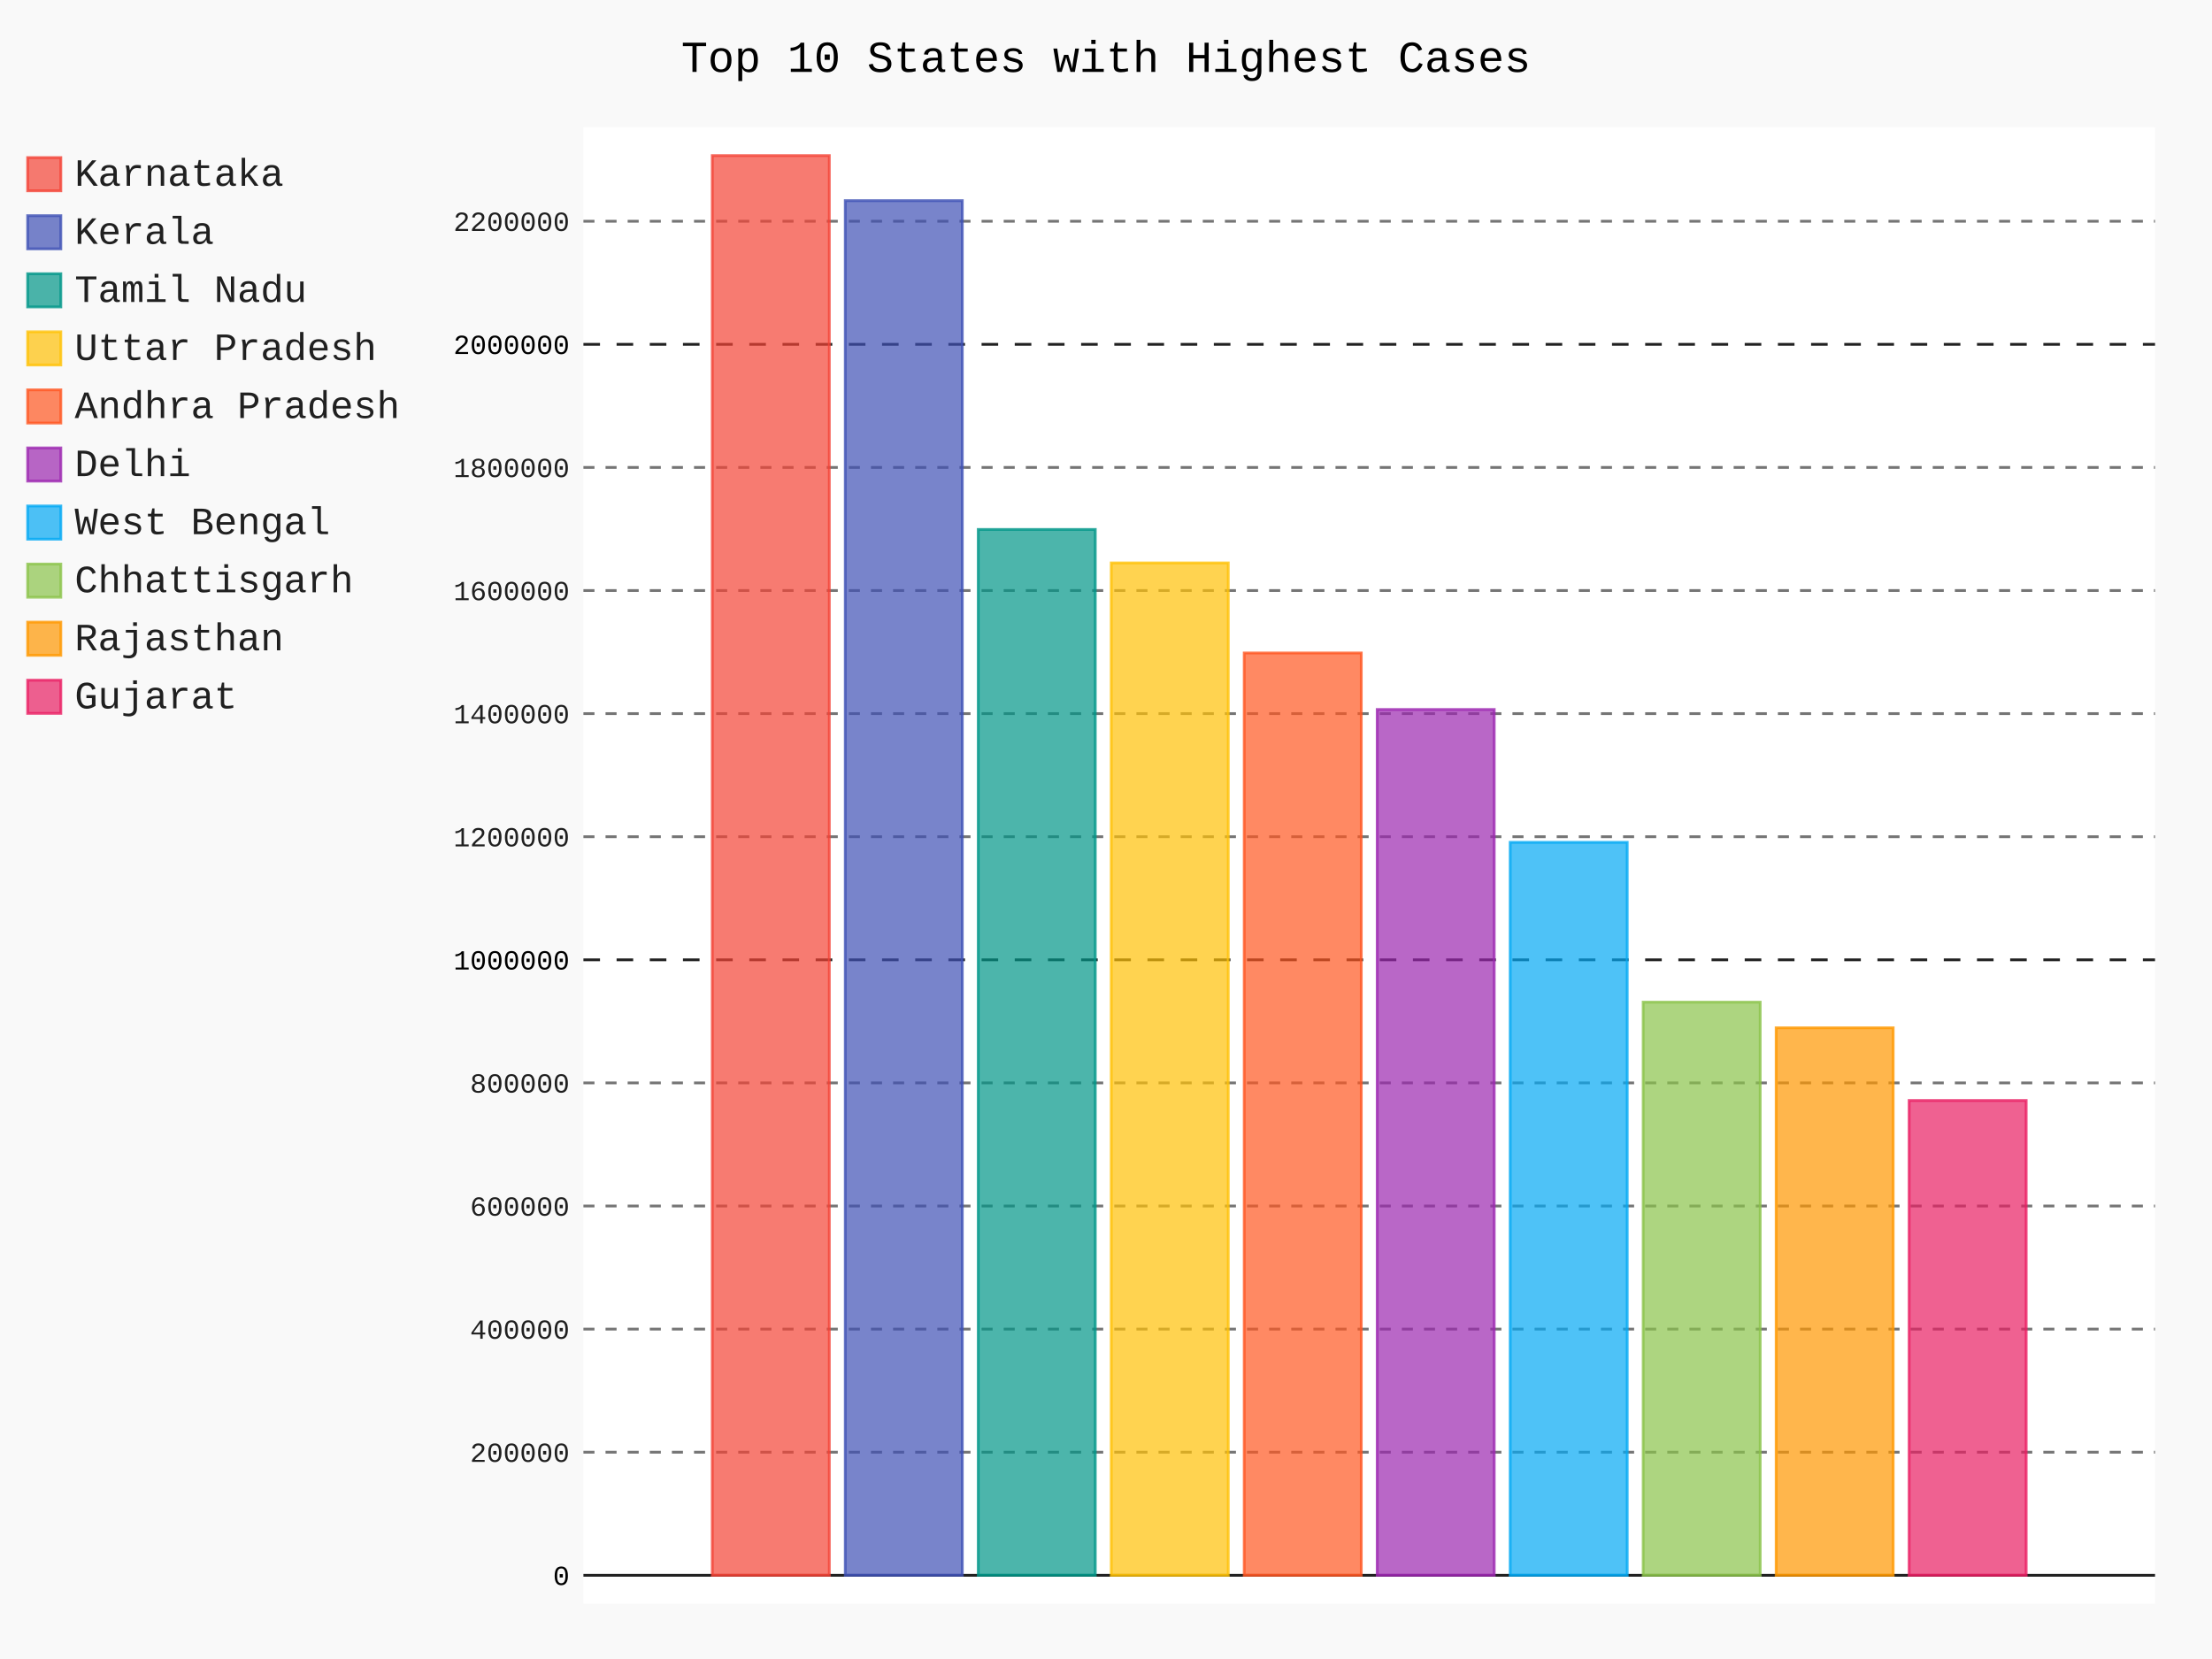
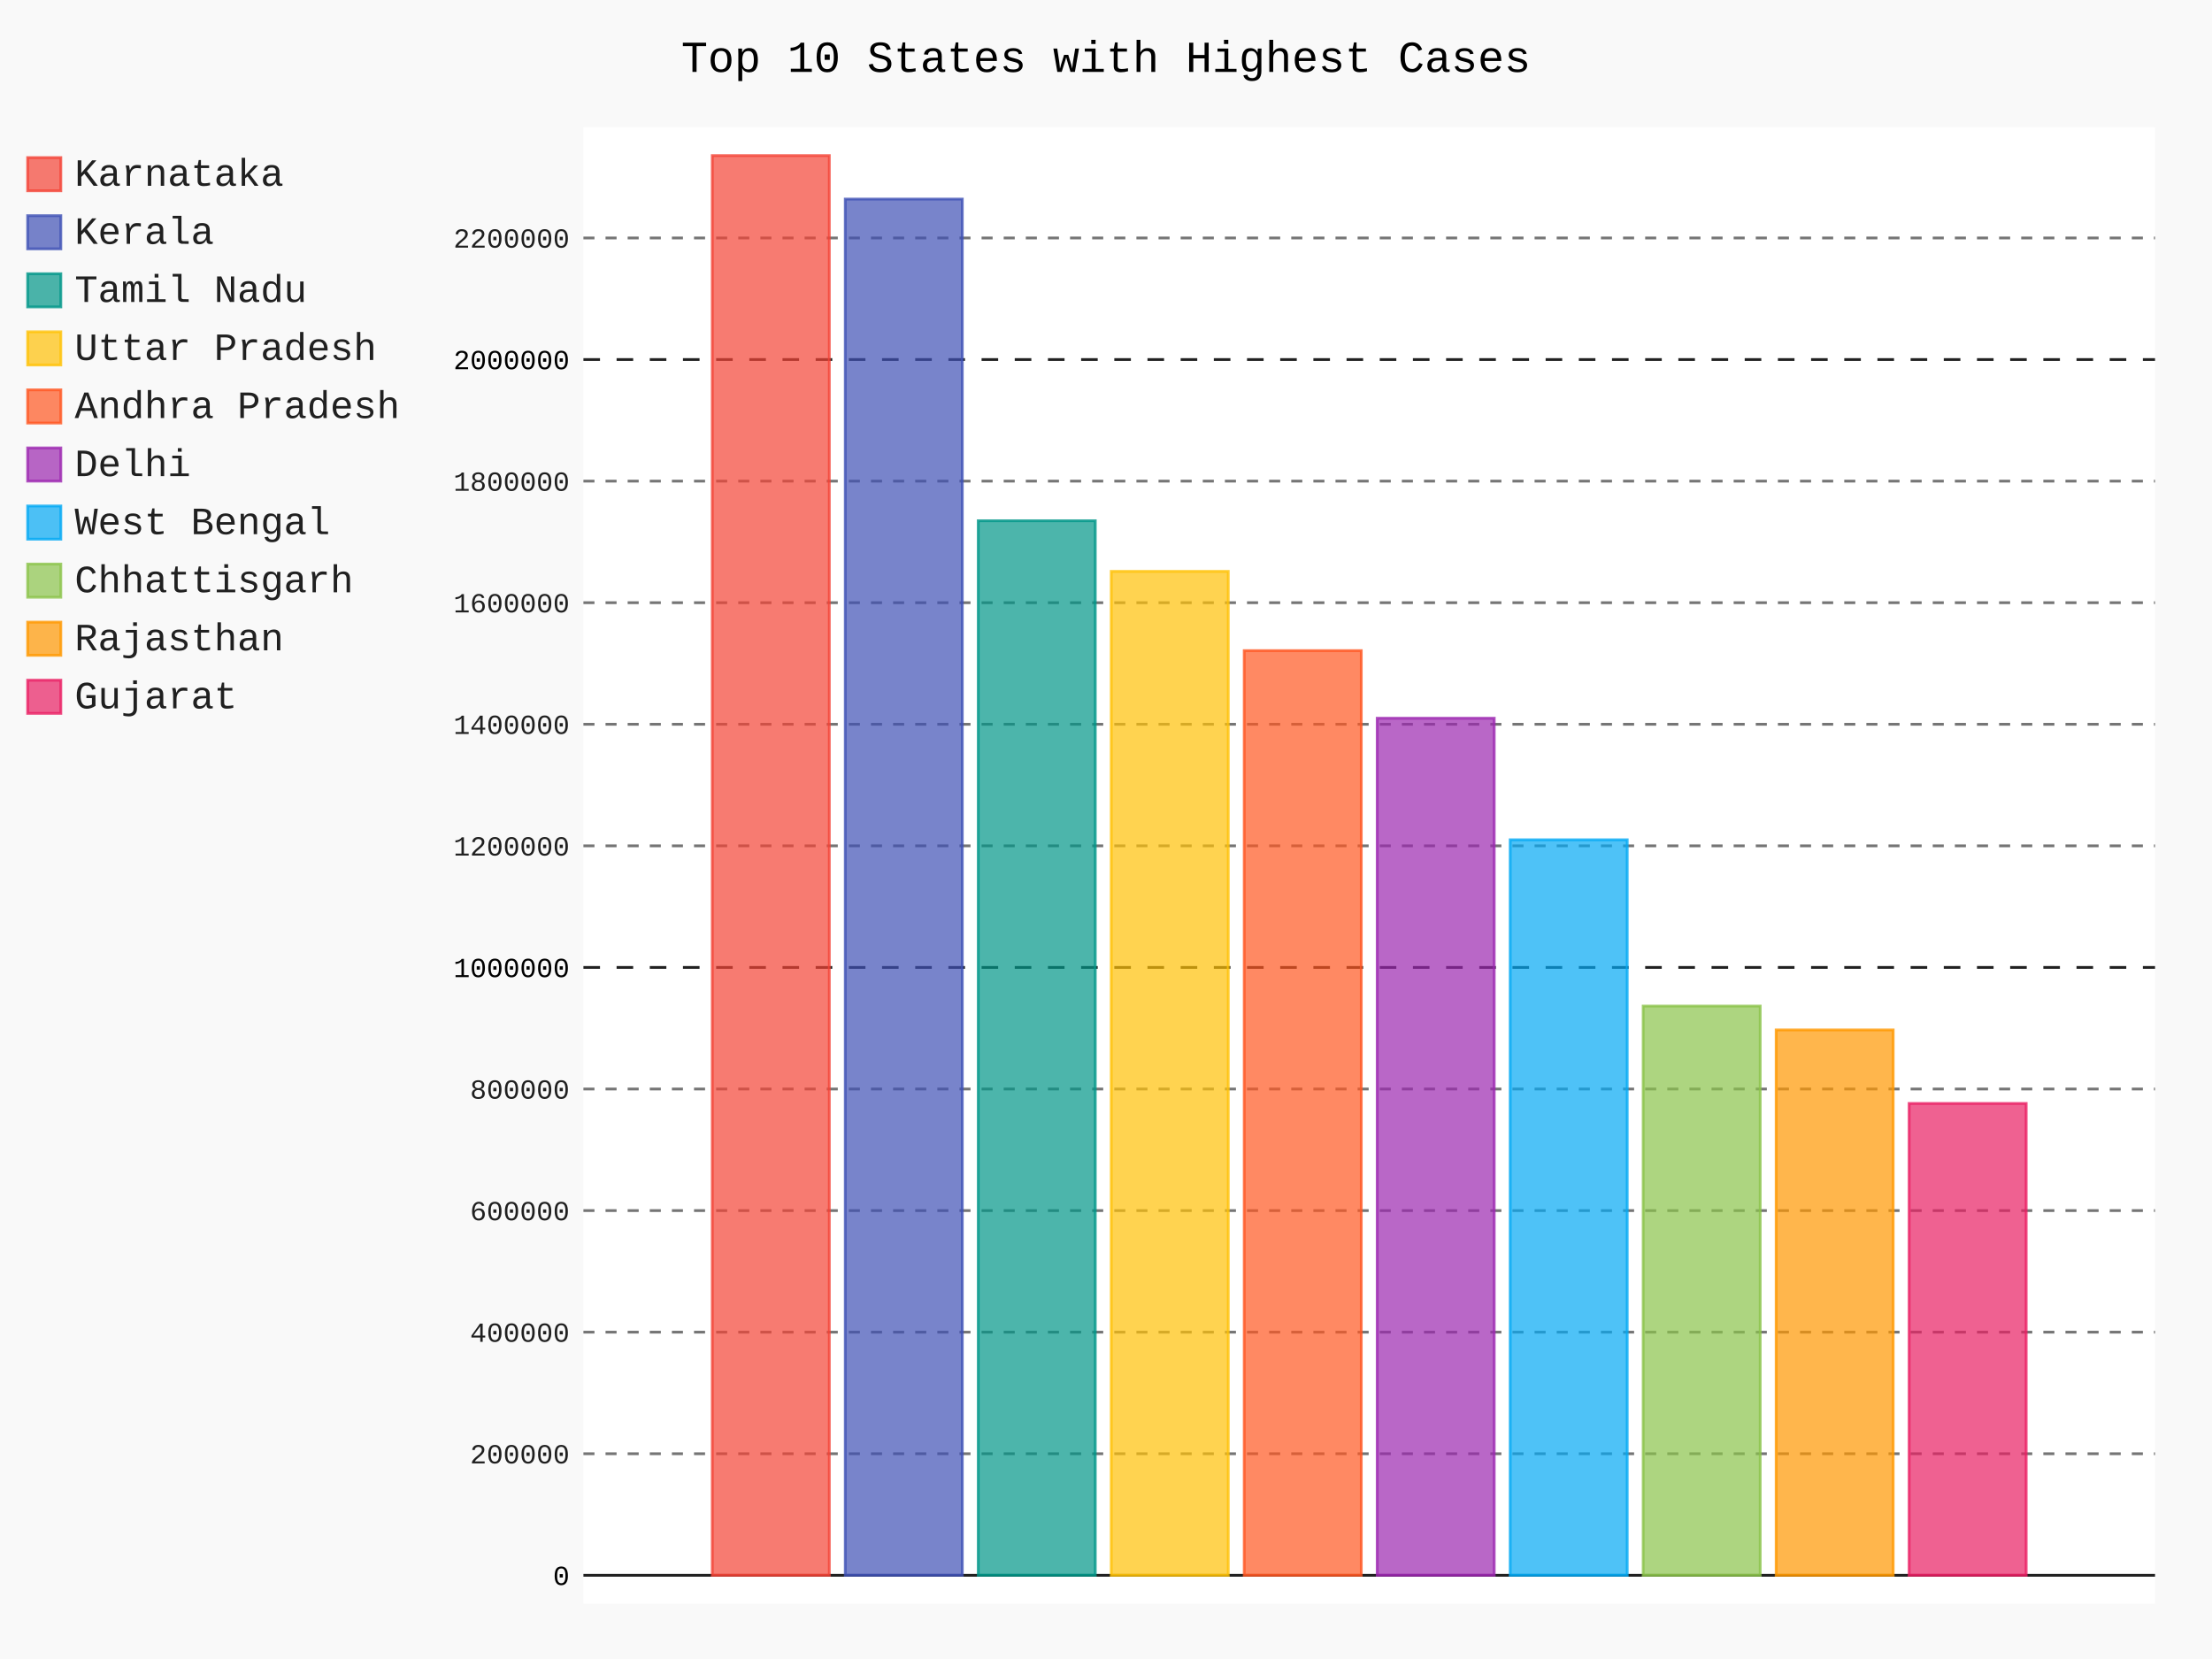
- <svg xmlns="http://www.w3.org/2000/svg" id="chart-1125b732-dfac-475d-80aa-62d24547dab9" class="pygal-chart" viewBox="0 0 800 600">
+ <svg xmlns="http://www.w3.org/2000/svg" id="chart-88221442-a0d1-4de0-aadf-855e771f6532" class="pygal-chart" viewBox="0 0 800 600">
  <defs>
-     <style type="text/css">#chart-1125b732-dfac-475d-80aa-62d24547dab9{-webkit-user-select:none;-webkit-font-smoothing:antialiased;font-family:Consolas,"Liberation Mono",Menlo,Courier,monospace}#chart-1125b732-dfac-475d-80aa-62d24547dab9 .title{font-family:Consolas,"Liberation Mono",Menlo,Courier,monospace;font-size:16px}#chart-1125b732-dfac-475d-80aa-62d24547dab9 .legends .legend text{font-family:Consolas,"Liberation Mono",Menlo,Courier,monospace;font-size:14px}#chart-1125b732-dfac-475d-80aa-62d24547dab9 .axis text{font-family:Consolas,"Liberation Mono",Menlo,Courier,monospace;font-size:10px}#chart-1125b732-dfac-475d-80aa-62d24547dab9 .axis text.major{font-family:Consolas,"Liberation Mono",Menlo,Courier,monospace;font-size:10px}#chart-1125b732-dfac-475d-80aa-62d24547dab9 .text-overlay text.value{font-family:Consolas,"Liberation Mono",Menlo,Courier,monospace;font-size:16px}#chart-1125b732-dfac-475d-80aa-62d24547dab9 .text-overlay text.label{font-family:Consolas,"Liberation Mono",Menlo,Courier,monospace;font-size:10px}#chart-1125b732-dfac-475d-80aa-62d24547dab9 .tooltip{font-family:Consolas,"Liberation Mono",Menlo,Courier,monospace;font-size:14px}#chart-1125b732-dfac-475d-80aa-62d24547dab9 text.no_data{font-family:Consolas,"Liberation Mono",Menlo,Courier,monospace;font-size:64px}
- #chart-1125b732-dfac-475d-80aa-62d24547dab9{background-color:rgba(249,249,249,1)}#chart-1125b732-dfac-475d-80aa-62d24547dab9 path,#chart-1125b732-dfac-475d-80aa-62d24547dab9 line,#chart-1125b732-dfac-475d-80aa-62d24547dab9 rect,#chart-1125b732-dfac-475d-80aa-62d24547dab9 circle{-webkit-transition:150ms;-moz-transition:150ms;transition:150ms}#chart-1125b732-dfac-475d-80aa-62d24547dab9 .graph &gt; .background{fill:rgba(249,249,249,1)}#chart-1125b732-dfac-475d-80aa-62d24547dab9 .plot &gt; .background{fill:rgba(255,255,255,1)}#chart-1125b732-dfac-475d-80aa-62d24547dab9 .graph{fill:rgba(0,0,0,.87)}#chart-1125b732-dfac-475d-80aa-62d24547dab9 text.no_data{fill:rgba(0,0,0,1)}#chart-1125b732-dfac-475d-80aa-62d24547dab9 .title{fill:rgba(0,0,0,1)}#chart-1125b732-dfac-475d-80aa-62d24547dab9 .legends .legend text{fill:rgba(0,0,0,.87)}#chart-1125b732-dfac-475d-80aa-62d24547dab9 .legends .legend:hover text{fill:rgba(0,0,0,1)}#chart-1125b732-dfac-475d-80aa-62d24547dab9 .axis .line{stroke:rgba(0,0,0,1)}#chart-1125b732-dfac-475d-80aa-62d24547dab9 .axis .guide.line{stroke:rgba(0,0,0,.54)}#chart-1125b732-dfac-475d-80aa-62d24547dab9 .axis .major.line{stroke:rgba(0,0,0,.87)}#chart-1125b732-dfac-475d-80aa-62d24547dab9 .axis text.major{fill:rgba(0,0,0,1)}#chart-1125b732-dfac-475d-80aa-62d24547dab9 .axis.y .guides:hover .guide.line,#chart-1125b732-dfac-475d-80aa-62d24547dab9 .line-graph .axis.x .guides:hover .guide.line,#chart-1125b732-dfac-475d-80aa-62d24547dab9 .stackedline-graph .axis.x .guides:hover .guide.line,#chart-1125b732-dfac-475d-80aa-62d24547dab9 .xy-graph .axis.x .guides:hover .guide.line{stroke:rgba(0,0,0,1)}#chart-1125b732-dfac-475d-80aa-62d24547dab9 .axis .guides:hover text{fill:rgba(0,0,0,1)}#chart-1125b732-dfac-475d-80aa-62d24547dab9 .reactive{fill-opacity:.7;stroke-opacity:.8}#chart-1125b732-dfac-475d-80aa-62d24547dab9 .ci{stroke:rgba(0,0,0,.87)}#chart-1125b732-dfac-475d-80aa-62d24547dab9 .reactive.active,#chart-1125b732-dfac-475d-80aa-62d24547dab9 .active .reactive{fill-opacity:.8;stroke-opacity:.9;stroke-width:4}#chart-1125b732-dfac-475d-80aa-62d24547dab9 .ci .reactive.active{stroke-width:1.5}#chart-1125b732-dfac-475d-80aa-62d24547dab9 .series text{fill:rgba(0,0,0,1)}#chart-1125b732-dfac-475d-80aa-62d24547dab9 .tooltip rect{fill:rgba(255,255,255,1);stroke:rgba(0,0,0,1);-webkit-transition:opacity 150ms;-moz-transition:opacity 150ms;transition:opacity 150ms}#chart-1125b732-dfac-475d-80aa-62d24547dab9 .tooltip .label{fill:rgba(0,0,0,.87)}#chart-1125b732-dfac-475d-80aa-62d24547dab9 .tooltip .label{fill:rgba(0,0,0,.87)}#chart-1125b732-dfac-475d-80aa-62d24547dab9 .tooltip .legend{font-size:.8em;fill:rgba(0,0,0,.54)}#chart-1125b732-dfac-475d-80aa-62d24547dab9 .tooltip .x_label{font-size:.6em;fill:rgba(0,0,0,1)}#chart-1125b732-dfac-475d-80aa-62d24547dab9 .tooltip .xlink{font-size:.5em;text-decoration:underline}#chart-1125b732-dfac-475d-80aa-62d24547dab9 .tooltip .value{font-size:1.5em}#chart-1125b732-dfac-475d-80aa-62d24547dab9 .bound{font-size:.5em}#chart-1125b732-dfac-475d-80aa-62d24547dab9 .max-value{font-size:.75em;fill:rgba(0,0,0,.54)}#chart-1125b732-dfac-475d-80aa-62d24547dab9 .map-element{fill:rgba(255,255,255,1);stroke:rgba(0,0,0,.54) !important}#chart-1125b732-dfac-475d-80aa-62d24547dab9 .map-element .reactive{fill-opacity:inherit;stroke-opacity:inherit}#chart-1125b732-dfac-475d-80aa-62d24547dab9 .color-0,#chart-1125b732-dfac-475d-80aa-62d24547dab9 .color-0 a:visited{stroke:#F44336;fill:#F44336}#chart-1125b732-dfac-475d-80aa-62d24547dab9 .color-1,#chart-1125b732-dfac-475d-80aa-62d24547dab9 .color-1 a:visited{stroke:#3F51B5;fill:#3F51B5}#chart-1125b732-dfac-475d-80aa-62d24547dab9 .color-2,#chart-1125b732-dfac-475d-80aa-62d24547dab9 .color-2 a:visited{stroke:#009688;fill:#009688}#chart-1125b732-dfac-475d-80aa-62d24547dab9 .color-3,#chart-1125b732-dfac-475d-80aa-62d24547dab9 .color-3 a:visited{stroke:#FFC107;fill:#FFC107}#chart-1125b732-dfac-475d-80aa-62d24547dab9 .color-4,#chart-1125b732-dfac-475d-80aa-62d24547dab9 .color-4 a:visited{stroke:#FF5722;fill:#FF5722}#chart-1125b732-dfac-475d-80aa-62d24547dab9 .color-5,#chart-1125b732-dfac-475d-80aa-62d24547dab9 .color-5 a:visited{stroke:#9C27B0;fill:#9C27B0}#chart-1125b732-dfac-475d-80aa-62d24547dab9 .color-6,#chart-1125b732-dfac-475d-80aa-62d24547dab9 .color-6 a:visited{stroke:#03A9F4;fill:#03A9F4}#chart-1125b732-dfac-475d-80aa-62d24547dab9 .color-7,#chart-1125b732-dfac-475d-80aa-62d24547dab9 .color-7 a:visited{stroke:#8BC34A;fill:#8BC34A}#chart-1125b732-dfac-475d-80aa-62d24547dab9 .color-8,#chart-1125b732-dfac-475d-80aa-62d24547dab9 .color-8 a:visited{stroke:#FF9800;fill:#FF9800}#chart-1125b732-dfac-475d-80aa-62d24547dab9 .color-9,#chart-1125b732-dfac-475d-80aa-62d24547dab9 .color-9 a:visited{stroke:#E91E63;fill:#E91E63}#chart-1125b732-dfac-475d-80aa-62d24547dab9 .text-overlay .color-0 text{fill:black}#chart-1125b732-dfac-475d-80aa-62d24547dab9 .text-overlay .color-1 text{fill:black}#chart-1125b732-dfac-475d-80aa-62d24547dab9 .text-overlay .color-2 text{fill:black}#chart-1125b732-dfac-475d-80aa-62d24547dab9 .text-overlay .color-3 text{fill:black}#chart-1125b732-dfac-475d-80aa-62d24547dab9 .text-overlay .color-4 text{fill:black}#chart-1125b732-dfac-475d-80aa-62d24547dab9 .text-overlay .color-5 text{fill:black}#chart-1125b732-dfac-475d-80aa-62d24547dab9 .text-overlay .color-6 text{fill:black}#chart-1125b732-dfac-475d-80aa-62d24547dab9 .text-overlay .color-7 text{fill:black}#chart-1125b732-dfac-475d-80aa-62d24547dab9 .text-overlay .color-8 text{fill:black}#chart-1125b732-dfac-475d-80aa-62d24547dab9 .text-overlay .color-9 text{fill:black}
- #chart-1125b732-dfac-475d-80aa-62d24547dab9 text.no_data{text-anchor:middle}#chart-1125b732-dfac-475d-80aa-62d24547dab9 .guide.line{fill:none}#chart-1125b732-dfac-475d-80aa-62d24547dab9 .centered{text-anchor:middle}#chart-1125b732-dfac-475d-80aa-62d24547dab9 .title{text-anchor:middle}#chart-1125b732-dfac-475d-80aa-62d24547dab9 .legends .legend text{fill-opacity:1}#chart-1125b732-dfac-475d-80aa-62d24547dab9 .axis.x text{text-anchor:middle}#chart-1125b732-dfac-475d-80aa-62d24547dab9 .axis.x:not(.web) text[transform]{text-anchor:start}#chart-1125b732-dfac-475d-80aa-62d24547dab9 .axis.x:not(.web) text[transform].backwards{text-anchor:end}#chart-1125b732-dfac-475d-80aa-62d24547dab9 .axis.y text{text-anchor:end}#chart-1125b732-dfac-475d-80aa-62d24547dab9 .axis.y text[transform].backwards{text-anchor:start}#chart-1125b732-dfac-475d-80aa-62d24547dab9 .axis.y2 text{text-anchor:start}#chart-1125b732-dfac-475d-80aa-62d24547dab9 .axis.y2 text[transform].backwards{text-anchor:end}#chart-1125b732-dfac-475d-80aa-62d24547dab9 .axis .guide.line{stroke-dasharray:4,4}#chart-1125b732-dfac-475d-80aa-62d24547dab9 .axis .major.guide.line{stroke-dasharray:6,6}#chart-1125b732-dfac-475d-80aa-62d24547dab9 .horizontal .axis.y .guide.line,#chart-1125b732-dfac-475d-80aa-62d24547dab9 .horizontal .axis.y2 .guide.line,#chart-1125b732-dfac-475d-80aa-62d24547dab9 .vertical .axis.x .guide.line{opacity:0}#chart-1125b732-dfac-475d-80aa-62d24547dab9 .horizontal .axis.always_show .guide.line,#chart-1125b732-dfac-475d-80aa-62d24547dab9 .vertical .axis.always_show .guide.line{opacity:1 !important}#chart-1125b732-dfac-475d-80aa-62d24547dab9 .axis.y .guides:hover .guide.line,#chart-1125b732-dfac-475d-80aa-62d24547dab9 .axis.y2 .guides:hover .guide.line,#chart-1125b732-dfac-475d-80aa-62d24547dab9 .axis.x .guides:hover .guide.line{opacity:1}#chart-1125b732-dfac-475d-80aa-62d24547dab9 .axis .guides:hover text{opacity:1}#chart-1125b732-dfac-475d-80aa-62d24547dab9 .nofill{fill:none}#chart-1125b732-dfac-475d-80aa-62d24547dab9 .subtle-fill{fill-opacity:.2}#chart-1125b732-dfac-475d-80aa-62d24547dab9 .dot{stroke-width:1px;fill-opacity:1}#chart-1125b732-dfac-475d-80aa-62d24547dab9 .dot.active{stroke-width:5px}#chart-1125b732-dfac-475d-80aa-62d24547dab9 .dot.negative{fill:transparent}#chart-1125b732-dfac-475d-80aa-62d24547dab9 text,#chart-1125b732-dfac-475d-80aa-62d24547dab9 tspan{stroke:none !important}#chart-1125b732-dfac-475d-80aa-62d24547dab9 .series text.active{opacity:1}#chart-1125b732-dfac-475d-80aa-62d24547dab9 .tooltip rect{fill-opacity:.95;stroke-width:.5}#chart-1125b732-dfac-475d-80aa-62d24547dab9 .tooltip text{fill-opacity:1}#chart-1125b732-dfac-475d-80aa-62d24547dab9 .showable{visibility:hidden}#chart-1125b732-dfac-475d-80aa-62d24547dab9 .showable.shown{visibility:visible}#chart-1125b732-dfac-475d-80aa-62d24547dab9 .gauge-background{fill:rgba(229,229,229,1);stroke:none}#chart-1125b732-dfac-475d-80aa-62d24547dab9 .bg-lines{stroke:rgba(249,249,249,1);stroke-width:2px}</style>
+     <style type="text/css">#chart-88221442-a0d1-4de0-aadf-855e771f6532{-webkit-user-select:none;-webkit-font-smoothing:antialiased;font-family:Consolas,"Liberation Mono",Menlo,Courier,monospace}#chart-88221442-a0d1-4de0-aadf-855e771f6532 .title{font-family:Consolas,"Liberation Mono",Menlo,Courier,monospace;font-size:16px}#chart-88221442-a0d1-4de0-aadf-855e771f6532 .legends .legend text{font-family:Consolas,"Liberation Mono",Menlo,Courier,monospace;font-size:14px}#chart-88221442-a0d1-4de0-aadf-855e771f6532 .axis text{font-family:Consolas,"Liberation Mono",Menlo,Courier,monospace;font-size:10px}#chart-88221442-a0d1-4de0-aadf-855e771f6532 .axis text.major{font-family:Consolas,"Liberation Mono",Menlo,Courier,monospace;font-size:10px}#chart-88221442-a0d1-4de0-aadf-855e771f6532 .text-overlay text.value{font-family:Consolas,"Liberation Mono",Menlo,Courier,monospace;font-size:16px}#chart-88221442-a0d1-4de0-aadf-855e771f6532 .text-overlay text.label{font-family:Consolas,"Liberation Mono",Menlo,Courier,monospace;font-size:10px}#chart-88221442-a0d1-4de0-aadf-855e771f6532 .tooltip{font-family:Consolas,"Liberation Mono",Menlo,Courier,monospace;font-size:14px}#chart-88221442-a0d1-4de0-aadf-855e771f6532 text.no_data{font-family:Consolas,"Liberation Mono",Menlo,Courier,monospace;font-size:64px}
+ #chart-88221442-a0d1-4de0-aadf-855e771f6532{background-color:rgba(249,249,249,1)}#chart-88221442-a0d1-4de0-aadf-855e771f6532 path,#chart-88221442-a0d1-4de0-aadf-855e771f6532 line,#chart-88221442-a0d1-4de0-aadf-855e771f6532 rect,#chart-88221442-a0d1-4de0-aadf-855e771f6532 circle{-webkit-transition:150ms;-moz-transition:150ms;transition:150ms}#chart-88221442-a0d1-4de0-aadf-855e771f6532 .graph &gt; .background{fill:rgba(249,249,249,1)}#chart-88221442-a0d1-4de0-aadf-855e771f6532 .plot &gt; .background{fill:rgba(255,255,255,1)}#chart-88221442-a0d1-4de0-aadf-855e771f6532 .graph{fill:rgba(0,0,0,.87)}#chart-88221442-a0d1-4de0-aadf-855e771f6532 text.no_data{fill:rgba(0,0,0,1)}#chart-88221442-a0d1-4de0-aadf-855e771f6532 .title{fill:rgba(0,0,0,1)}#chart-88221442-a0d1-4de0-aadf-855e771f6532 .legends .legend text{fill:rgba(0,0,0,.87)}#chart-88221442-a0d1-4de0-aadf-855e771f6532 .legends .legend:hover text{fill:rgba(0,0,0,1)}#chart-88221442-a0d1-4de0-aadf-855e771f6532 .axis .line{stroke:rgba(0,0,0,1)}#chart-88221442-a0d1-4de0-aadf-855e771f6532 .axis .guide.line{stroke:rgba(0,0,0,.54)}#chart-88221442-a0d1-4de0-aadf-855e771f6532 .axis .major.line{stroke:rgba(0,0,0,.87)}#chart-88221442-a0d1-4de0-aadf-855e771f6532 .axis text.major{fill:rgba(0,0,0,1)}#chart-88221442-a0d1-4de0-aadf-855e771f6532 .axis.y .guides:hover .guide.line,#chart-88221442-a0d1-4de0-aadf-855e771f6532 .line-graph .axis.x .guides:hover .guide.line,#chart-88221442-a0d1-4de0-aadf-855e771f6532 .stackedline-graph .axis.x .guides:hover .guide.line,#chart-88221442-a0d1-4de0-aadf-855e771f6532 .xy-graph .axis.x .guides:hover .guide.line{stroke:rgba(0,0,0,1)}#chart-88221442-a0d1-4de0-aadf-855e771f6532 .axis .guides:hover text{fill:rgba(0,0,0,1)}#chart-88221442-a0d1-4de0-aadf-855e771f6532 .reactive{fill-opacity:.7;stroke-opacity:.8}#chart-88221442-a0d1-4de0-aadf-855e771f6532 .ci{stroke:rgba(0,0,0,.87)}#chart-88221442-a0d1-4de0-aadf-855e771f6532 .reactive.active,#chart-88221442-a0d1-4de0-aadf-855e771f6532 .active .reactive{fill-opacity:.8;stroke-opacity:.9;stroke-width:4}#chart-88221442-a0d1-4de0-aadf-855e771f6532 .ci .reactive.active{stroke-width:1.5}#chart-88221442-a0d1-4de0-aadf-855e771f6532 .series text{fill:rgba(0,0,0,1)}#chart-88221442-a0d1-4de0-aadf-855e771f6532 .tooltip rect{fill:rgba(255,255,255,1);stroke:rgba(0,0,0,1);-webkit-transition:opacity 150ms;-moz-transition:opacity 150ms;transition:opacity 150ms}#chart-88221442-a0d1-4de0-aadf-855e771f6532 .tooltip .label{fill:rgba(0,0,0,.87)}#chart-88221442-a0d1-4de0-aadf-855e771f6532 .tooltip .label{fill:rgba(0,0,0,.87)}#chart-88221442-a0d1-4de0-aadf-855e771f6532 .tooltip .legend{font-size:.8em;fill:rgba(0,0,0,.54)}#chart-88221442-a0d1-4de0-aadf-855e771f6532 .tooltip .x_label{font-size:.6em;fill:rgba(0,0,0,1)}#chart-88221442-a0d1-4de0-aadf-855e771f6532 .tooltip .xlink{font-size:.5em;text-decoration:underline}#chart-88221442-a0d1-4de0-aadf-855e771f6532 .tooltip .value{font-size:1.5em}#chart-88221442-a0d1-4de0-aadf-855e771f6532 .bound{font-size:.5em}#chart-88221442-a0d1-4de0-aadf-855e771f6532 .max-value{font-size:.75em;fill:rgba(0,0,0,.54)}#chart-88221442-a0d1-4de0-aadf-855e771f6532 .map-element{fill:rgba(255,255,255,1);stroke:rgba(0,0,0,.54) !important}#chart-88221442-a0d1-4de0-aadf-855e771f6532 .map-element .reactive{fill-opacity:inherit;stroke-opacity:inherit}#chart-88221442-a0d1-4de0-aadf-855e771f6532 .color-0,#chart-88221442-a0d1-4de0-aadf-855e771f6532 .color-0 a:visited{stroke:#F44336;fill:#F44336}#chart-88221442-a0d1-4de0-aadf-855e771f6532 .color-1,#chart-88221442-a0d1-4de0-aadf-855e771f6532 .color-1 a:visited{stroke:#3F51B5;fill:#3F51B5}#chart-88221442-a0d1-4de0-aadf-855e771f6532 .color-2,#chart-88221442-a0d1-4de0-aadf-855e771f6532 .color-2 a:visited{stroke:#009688;fill:#009688}#chart-88221442-a0d1-4de0-aadf-855e771f6532 .color-3,#chart-88221442-a0d1-4de0-aadf-855e771f6532 .color-3 a:visited{stroke:#FFC107;fill:#FFC107}#chart-88221442-a0d1-4de0-aadf-855e771f6532 .color-4,#chart-88221442-a0d1-4de0-aadf-855e771f6532 .color-4 a:visited{stroke:#FF5722;fill:#FF5722}#chart-88221442-a0d1-4de0-aadf-855e771f6532 .color-5,#chart-88221442-a0d1-4de0-aadf-855e771f6532 .color-5 a:visited{stroke:#9C27B0;fill:#9C27B0}#chart-88221442-a0d1-4de0-aadf-855e771f6532 .color-6,#chart-88221442-a0d1-4de0-aadf-855e771f6532 .color-6 a:visited{stroke:#03A9F4;fill:#03A9F4}#chart-88221442-a0d1-4de0-aadf-855e771f6532 .color-7,#chart-88221442-a0d1-4de0-aadf-855e771f6532 .color-7 a:visited{stroke:#8BC34A;fill:#8BC34A}#chart-88221442-a0d1-4de0-aadf-855e771f6532 .color-8,#chart-88221442-a0d1-4de0-aadf-855e771f6532 .color-8 a:visited{stroke:#FF9800;fill:#FF9800}#chart-88221442-a0d1-4de0-aadf-855e771f6532 .color-9,#chart-88221442-a0d1-4de0-aadf-855e771f6532 .color-9 a:visited{stroke:#E91E63;fill:#E91E63}#chart-88221442-a0d1-4de0-aadf-855e771f6532 .text-overlay .color-0 text{fill:black}#chart-88221442-a0d1-4de0-aadf-855e771f6532 .text-overlay .color-1 text{fill:black}#chart-88221442-a0d1-4de0-aadf-855e771f6532 .text-overlay .color-2 text{fill:black}#chart-88221442-a0d1-4de0-aadf-855e771f6532 .text-overlay .color-3 text{fill:black}#chart-88221442-a0d1-4de0-aadf-855e771f6532 .text-overlay .color-4 text{fill:black}#chart-88221442-a0d1-4de0-aadf-855e771f6532 .text-overlay .color-5 text{fill:black}#chart-88221442-a0d1-4de0-aadf-855e771f6532 .text-overlay .color-6 text{fill:black}#chart-88221442-a0d1-4de0-aadf-855e771f6532 .text-overlay .color-7 text{fill:black}#chart-88221442-a0d1-4de0-aadf-855e771f6532 .text-overlay .color-8 text{fill:black}#chart-88221442-a0d1-4de0-aadf-855e771f6532 .text-overlay .color-9 text{fill:black}
+ #chart-88221442-a0d1-4de0-aadf-855e771f6532 text.no_data{text-anchor:middle}#chart-88221442-a0d1-4de0-aadf-855e771f6532 .guide.line{fill:none}#chart-88221442-a0d1-4de0-aadf-855e771f6532 .centered{text-anchor:middle}#chart-88221442-a0d1-4de0-aadf-855e771f6532 .title{text-anchor:middle}#chart-88221442-a0d1-4de0-aadf-855e771f6532 .legends .legend text{fill-opacity:1}#chart-88221442-a0d1-4de0-aadf-855e771f6532 .axis.x text{text-anchor:middle}#chart-88221442-a0d1-4de0-aadf-855e771f6532 .axis.x:not(.web) text[transform]{text-anchor:start}#chart-88221442-a0d1-4de0-aadf-855e771f6532 .axis.x:not(.web) text[transform].backwards{text-anchor:end}#chart-88221442-a0d1-4de0-aadf-855e771f6532 .axis.y text{text-anchor:end}#chart-88221442-a0d1-4de0-aadf-855e771f6532 .axis.y text[transform].backwards{text-anchor:start}#chart-88221442-a0d1-4de0-aadf-855e771f6532 .axis.y2 text{text-anchor:start}#chart-88221442-a0d1-4de0-aadf-855e771f6532 .axis.y2 text[transform].backwards{text-anchor:end}#chart-88221442-a0d1-4de0-aadf-855e771f6532 .axis .guide.line{stroke-dasharray:4,4}#chart-88221442-a0d1-4de0-aadf-855e771f6532 .axis .major.guide.line{stroke-dasharray:6,6}#chart-88221442-a0d1-4de0-aadf-855e771f6532 .horizontal .axis.y .guide.line,#chart-88221442-a0d1-4de0-aadf-855e771f6532 .horizontal .axis.y2 .guide.line,#chart-88221442-a0d1-4de0-aadf-855e771f6532 .vertical .axis.x .guide.line{opacity:0}#chart-88221442-a0d1-4de0-aadf-855e771f6532 .horizontal .axis.always_show .guide.line,#chart-88221442-a0d1-4de0-aadf-855e771f6532 .vertical .axis.always_show .guide.line{opacity:1 !important}#chart-88221442-a0d1-4de0-aadf-855e771f6532 .axis.y .guides:hover .guide.line,#chart-88221442-a0d1-4de0-aadf-855e771f6532 .axis.y2 .guides:hover .guide.line,#chart-88221442-a0d1-4de0-aadf-855e771f6532 .axis.x .guides:hover .guide.line{opacity:1}#chart-88221442-a0d1-4de0-aadf-855e771f6532 .axis .guides:hover text{opacity:1}#chart-88221442-a0d1-4de0-aadf-855e771f6532 .nofill{fill:none}#chart-88221442-a0d1-4de0-aadf-855e771f6532 .subtle-fill{fill-opacity:.2}#chart-88221442-a0d1-4de0-aadf-855e771f6532 .dot{stroke-width:1px;fill-opacity:1}#chart-88221442-a0d1-4de0-aadf-855e771f6532 .dot.active{stroke-width:5px}#chart-88221442-a0d1-4de0-aadf-855e771f6532 .dot.negative{fill:transparent}#chart-88221442-a0d1-4de0-aadf-855e771f6532 text,#chart-88221442-a0d1-4de0-aadf-855e771f6532 tspan{stroke:none !important}#chart-88221442-a0d1-4de0-aadf-855e771f6532 .series text.active{opacity:1}#chart-88221442-a0d1-4de0-aadf-855e771f6532 .tooltip rect{fill-opacity:.95;stroke-width:.5}#chart-88221442-a0d1-4de0-aadf-855e771f6532 .tooltip text{fill-opacity:1}#chart-88221442-a0d1-4de0-aadf-855e771f6532 .showable{visibility:hidden}#chart-88221442-a0d1-4de0-aadf-855e771f6532 .showable.shown{visibility:visible}#chart-88221442-a0d1-4de0-aadf-855e771f6532 .gauge-background{fill:rgba(229,229,229,1);stroke:none}#chart-88221442-a0d1-4de0-aadf-855e771f6532 .bg-lines{stroke:rgba(249,249,249,1);stroke-width:2px}</style>
  </defs>
  <g class="graph bar-graph vertical">
    <rect x="0" y="0" width="800" height="600" class="background" />
    <g transform="translate(211, 46)" class="plot">
      <rect x="0" y="0" width="568.4" height="534" class="background" />
      <g class="axis y always_show">
        <g class="guides">
          <path d="M0 523.731 h568.4" class="axis major line" />
          <text x="-5" y="527.231" class="major">0</text>
        </g>
        <g class="guides">
-           <path d="M0 479.211 h568.4" class="guide line" />
-           <text x="-5" y="482.711" class="">200000</text>
-         </g>
-         <g class="guides">
-           <path d="M0 434.691 h568.4" class="guide line" />
-           <text x="-5" y="438.191" class="">400000</text>
-         </g>
-         <g class="guides">
-           <path d="M0 390.171 h568.4" class="guide line" />
-           <text x="-5" y="393.671" class="">600000</text>
-         </g>
-         <g class="guides">
-           <path d="M0 345.651 h568.4" class="guide line" />
-           <text x="-5" y="349.151" class="">800000</text>
-         </g>
-         <g class="guides">
-           <path d="M0 301.131 h568.4" class="major guide line" />
-           <text x="-5" y="304.631" class="major">1000000</text>
-         </g>
-         <g class="guides">
-           <path d="M0 256.611 h568.4" class="guide line" />
-           <text x="-5" y="260.111" class="">1200000</text>
-         </g>
-         <g class="guides">
-           <path d="M0 212.091 h568.4" class="guide line" />
-           <text x="-5" y="215.591" class="">1400000</text>
-         </g>
-         <g class="guides">
-           <path d="M0 167.571 h568.4" class="guide line" />
-           <text x="-5" y="171.071" class="">1600000</text>
-         </g>
-         <g class="guides">
-           <path d="M0 123.051 h568.4" class="guide line" />
-           <text x="-5" y="126.551" class="">1800000</text>
-         </g>
-         <g class="guides">
-           <path d="M0 78.531 h568.4" class="major guide line" />
-           <text x="-5" y="82.031" class="major">2000000</text>
-         </g>
-         <g class="guides">
-           <path d="M0 34.011 h568.4" class="guide line" />
-           <text x="-5" y="37.511" class="">2200000</text>
+           <path d="M0 479.761 h568.4" class="guide line" />
+           <text x="-5" y="483.261" class="">200000</text>
+         </g>
+         <g class="guides">
+           <path d="M0 435.791 h568.4" class="guide line" />
+           <text x="-5" y="439.291" class="">400000</text>
+         </g>
+         <g class="guides">
+           <path d="M0 391.822 h568.4" class="guide line" />
+           <text x="-5" y="395.322" class="">600000</text>
+         </g>
+         <g class="guides">
+           <path d="M0 347.852 h568.4" class="guide line" />
+           <text x="-5" y="351.352" class="">800000</text>
+         </g>
+         <g class="guides">
+           <path d="M0 303.882 h568.4" class="major guide line" />
+           <text x="-5" y="307.382" class="major">1000000</text>
+         </g>
+         <g class="guides">
+           <path d="M0 259.913 h568.4" class="guide line" />
+           <text x="-5" y="263.413" class="">1200000</text>
+         </g>
+         <g class="guides">
+           <path d="M0 215.943 h568.4" class="guide line" />
+           <text x="-5" y="219.443" class="">1400000</text>
+         </g>
+         <g class="guides">
+           <path d="M0 171.973 h568.4" class="guide line" />
+           <text x="-5" y="175.473" class="">1600000</text>
+         </g>
+         <g class="guides">
+           <path d="M0 128.003 h568.4" class="guide line" />
+           <text x="-5" y="131.503" class="">1800000</text>
+         </g>
+         <g class="guides">
+           <path d="M0 84.034 h568.4" class="major guide line" />
+           <text x="-5" y="87.534" class="major">2000000</text>
+         </g>
+         <g class="guides">
+           <path d="M0 40.064 h568.4" class="guide line" />
+           <text x="-5" y="43.564" class="">2200000</text>
        </g>
      </g>
      <g class="series serie-0 color-0">
        <g class="bars">
          <g class="bar">
            <rect x="46.609" y="10.269" rx="0" ry="0" width="42.324" height="513.462" class="rect reactive tooltip-trigger" />
          </g>
        </g>
      </g>
      <g class="series serie-1 color-1">
        <g class="bars">
          <g class="bar">
-             <rect x="94.704" y="26.561" rx="0" ry="0" width="42.324" height="497.17" class="rect reactive tooltip-trigger" />
+             <rect x="94.704" y="26.003" rx="0" ry="0" width="42.324" height="497.728" class="rect reactive tooltip-trigger" />
          </g>
        </g>
      </g>
      <g class="series serie-2 color-2">
        <g class="bars">
          <g class="bar">
-             <rect x="142.8" y="145.483" rx="0" ry="0" width="42.324" height="378.248" class="rect reactive tooltip-trigger" />
+             <rect x="142.8" y="142.337" rx="0" ry="0" width="42.324" height="381.394" class="rect reactive tooltip-trigger" />
          </g>
        </g>
      </g>
      <g class="series serie-3 color-3">
        <g class="bars">
          <g class="bar">
-             <rect x="190.895" y="157.587" rx="0" ry="0" width="42.324" height="366.143" class="rect reactive tooltip-trigger" />
+             <rect x="190.895" y="160.644" rx="0" ry="0" width="42.324" height="363.086" class="rect reactive tooltip-trigger" />
          </g>
        </g>
      </g>
      <g class="series serie-4 color-4">
        <g class="bars">
          <g class="bar">
-             <rect x="238.99" y="190.157" rx="0" ry="0" width="42.324" height="333.573" class="rect reactive tooltip-trigger" />
+             <rect x="238.99" y="189.31" rx="0" ry="0" width="42.324" height="334.421" class="rect reactive tooltip-trigger" />
          </g>
        </g>
      </g>
      <g class="series serie-5 color-5">
        <g class="bars">
          <g class="bar">
-             <rect x="287.086" y="210.595" rx="0" ry="0" width="42.324" height="313.136" class="rect reactive tooltip-trigger" />
+             <rect x="287.086" y="213.755" rx="0" ry="0" width="42.324" height="309.975" class="rect reactive tooltip-trigger" />
          </g>
        </g>
      </g>
      <g class="series serie-6 color-6">
        <g class="bars">
          <g class="bar">
-             <rect x="335.181" y="258.644" rx="0" ry="0" width="42.324" height="265.087" class="rect reactive tooltip-trigger" />
+             <rect x="335.181" y="257.723" rx="0" ry="0" width="42.324" height="266.007" class="rect reactive tooltip-trigger" />
          </g>
        </g>
      </g>
      <g class="series serie-7 color-7">
        <g class="bars">
          <g class="bar">
-             <rect x="383.276" y="316.443" rx="0" ry="0" width="42.324" height="207.288" class="rect reactive tooltip-trigger" />
+             <rect x="383.276" y="317.86" rx="0" ry="0" width="42.324" height="205.871" class="rect reactive tooltip-trigger" />
          </g>
        </g>
      </g>
      <g class="series serie-8 color-8">
        <g class="bars">
          <g class="bar">
-             <rect x="431.372" y="325.725" rx="0" ry="0" width="42.324" height="198.006" class="rect reactive tooltip-trigger" />
+             <rect x="431.372" y="326.484" rx="0" ry="0" width="42.324" height="197.247" class="rect reactive tooltip-trigger" />
          </g>
        </g>
      </g>
      <g class="series serie-9 color-9">
        <g class="bars">
          <g class="bar">
-             <rect x="479.467" y="352.007" rx="0" ry="0" width="42.324" height="171.724" class="rect reactive tooltip-trigger" />
+             <rect x="479.467" y="353.08" rx="0" ry="0" width="42.324" height="170.651" class="rect reactive tooltip-trigger" />
          </g>
        </g>
      </g>
    </g>
    <g class="titles">
      <text x="400.0" y="26" class="title plot_title">Top 10 States with Highest Cases</text>
    </g>
    <g transform="translate(211, 46)" class="plot overlay">
      <g class="series serie-0 color-0" />
      <g class="series serie-1 color-1" />
      <g class="series serie-2 color-2" />
      <g class="series serie-3 color-3" />
      <g class="series serie-4 color-4" />
      <g class="series serie-5 color-5" />
      <g class="series serie-6 color-6" />
      <g class="series serie-7 color-7" />
      <g class="series serie-8 color-8" />
      <g class="series serie-9 color-9" />
    </g>
    <g transform="translate(211, 46)" class="plot text-overlay">
      <g class="series serie-0 color-0" />
      <g class="series serie-1 color-1" />
      <g class="series serie-2 color-2" />
      <g class="series serie-3 color-3" />
      <g class="series serie-4 color-4" />
      <g class="series serie-5 color-5" />
      <g class="series serie-6 color-6" />
      <g class="series serie-7 color-7" />
      <g class="series serie-8 color-8" />
      <g class="series serie-9 color-9" />
    </g>
    <g transform="translate(211, 46)" class="plot tooltip-overlay">
      <g transform="translate(0 0)" style="opacity: 0" class="tooltip">
        <rect rx="0" ry="0" width="0" height="0" class="tooltip-box" />
        <g class="text" />
      </g>
    </g>
    <g transform="translate(10, 56)" class="legends">
      <g id="activate-serie-0" class="legend reactive activate-serie">
        <rect x="0.0" y="1.0" width="12" height="12" class="color-0 reactive" />
        <text x="17.0" y="11.2">Karnataka</text>
      </g>
      <g id="activate-serie-1" class="legend reactive activate-serie">
        <rect x="0.0" y="22.0" width="12" height="12" class="color-1 reactive" />
        <text x="17.0" y="32.2">Kerala</text>
      </g>
      <g id="activate-serie-2" class="legend reactive activate-serie">
        <rect x="0.0" y="43.0" width="12" height="12" class="color-2 reactive" />
        <text x="17.0" y="53.2">Tamil Nadu</text>
      </g>
      <g id="activate-serie-3" class="legend reactive activate-serie">
        <rect x="0.0" y="64.0" width="12" height="12" class="color-3 reactive" />
        <text x="17.0" y="74.2">Uttar Pradesh</text>
      </g>
      <g id="activate-serie-4" class="legend reactive activate-serie">
        <rect x="0.0" y="85.0" width="12" height="12" class="color-4 reactive" />
        <text x="17.0" y="95.2">Andhra Pradesh</text>
      </g>
      <g id="activate-serie-5" class="legend reactive activate-serie">
        <rect x="0.0" y="106.0" width="12" height="12" class="color-5 reactive" />
        <text x="17.0" y="116.2">Delhi</text>
      </g>
      <g id="activate-serie-6" class="legend reactive activate-serie">
        <rect x="0.0" y="127.0" width="12" height="12" class="color-6 reactive" />
        <text x="17.0" y="137.2">West Bengal</text>
      </g>
      <g id="activate-serie-7" class="legend reactive activate-serie">
        <rect x="0.0" y="148.0" width="12" height="12" class="color-7 reactive" />
        <text x="17.0" y="158.2">Chhattisgarh</text>
      </g>
      <g id="activate-serie-8" class="legend reactive activate-serie">
        <rect x="0.0" y="169.0" width="12" height="12" class="color-8 reactive" />
        <text x="17.0" y="179.2">Rajasthan</text>
      </g>
      <g id="activate-serie-9" class="legend reactive activate-serie">
        <rect x="0.0" y="190.0" width="12" height="12" class="color-9 reactive" />
        <text x="17.0" y="200.2">Gujarat</text>
      </g>
    </g>
    <g transform="translate(790, 56)" class="legends" />
  </g>
</svg>
